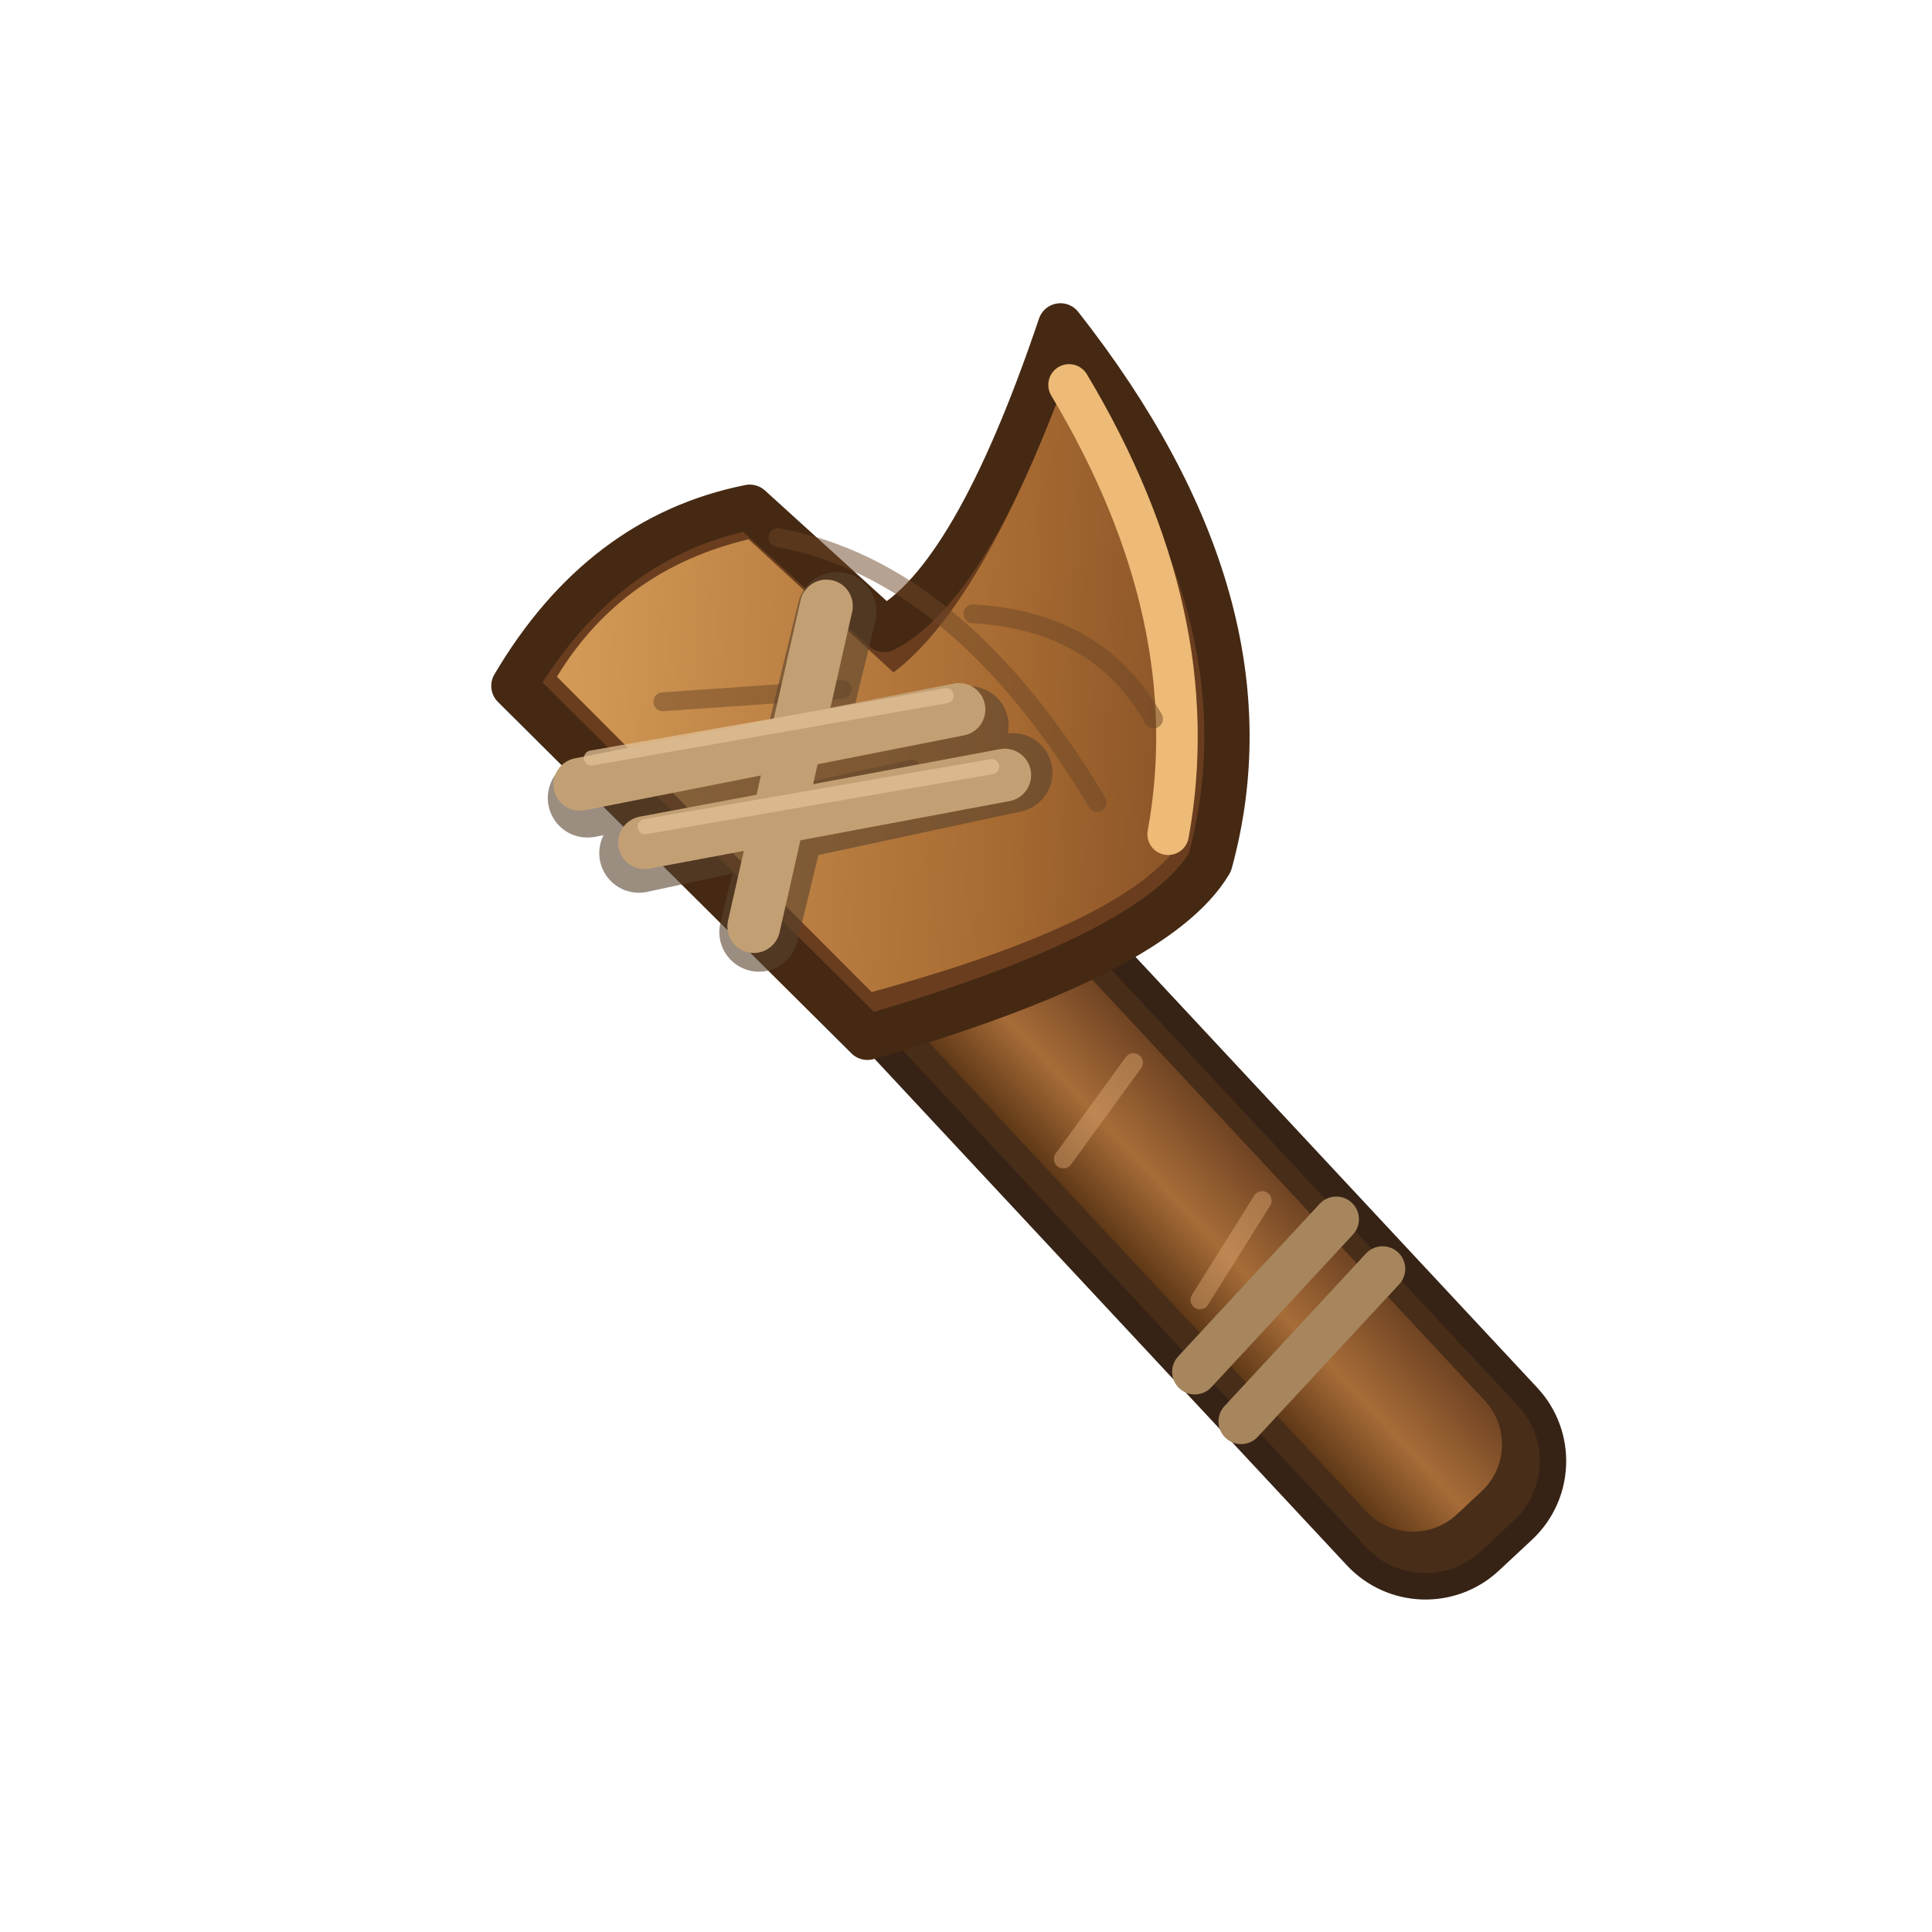
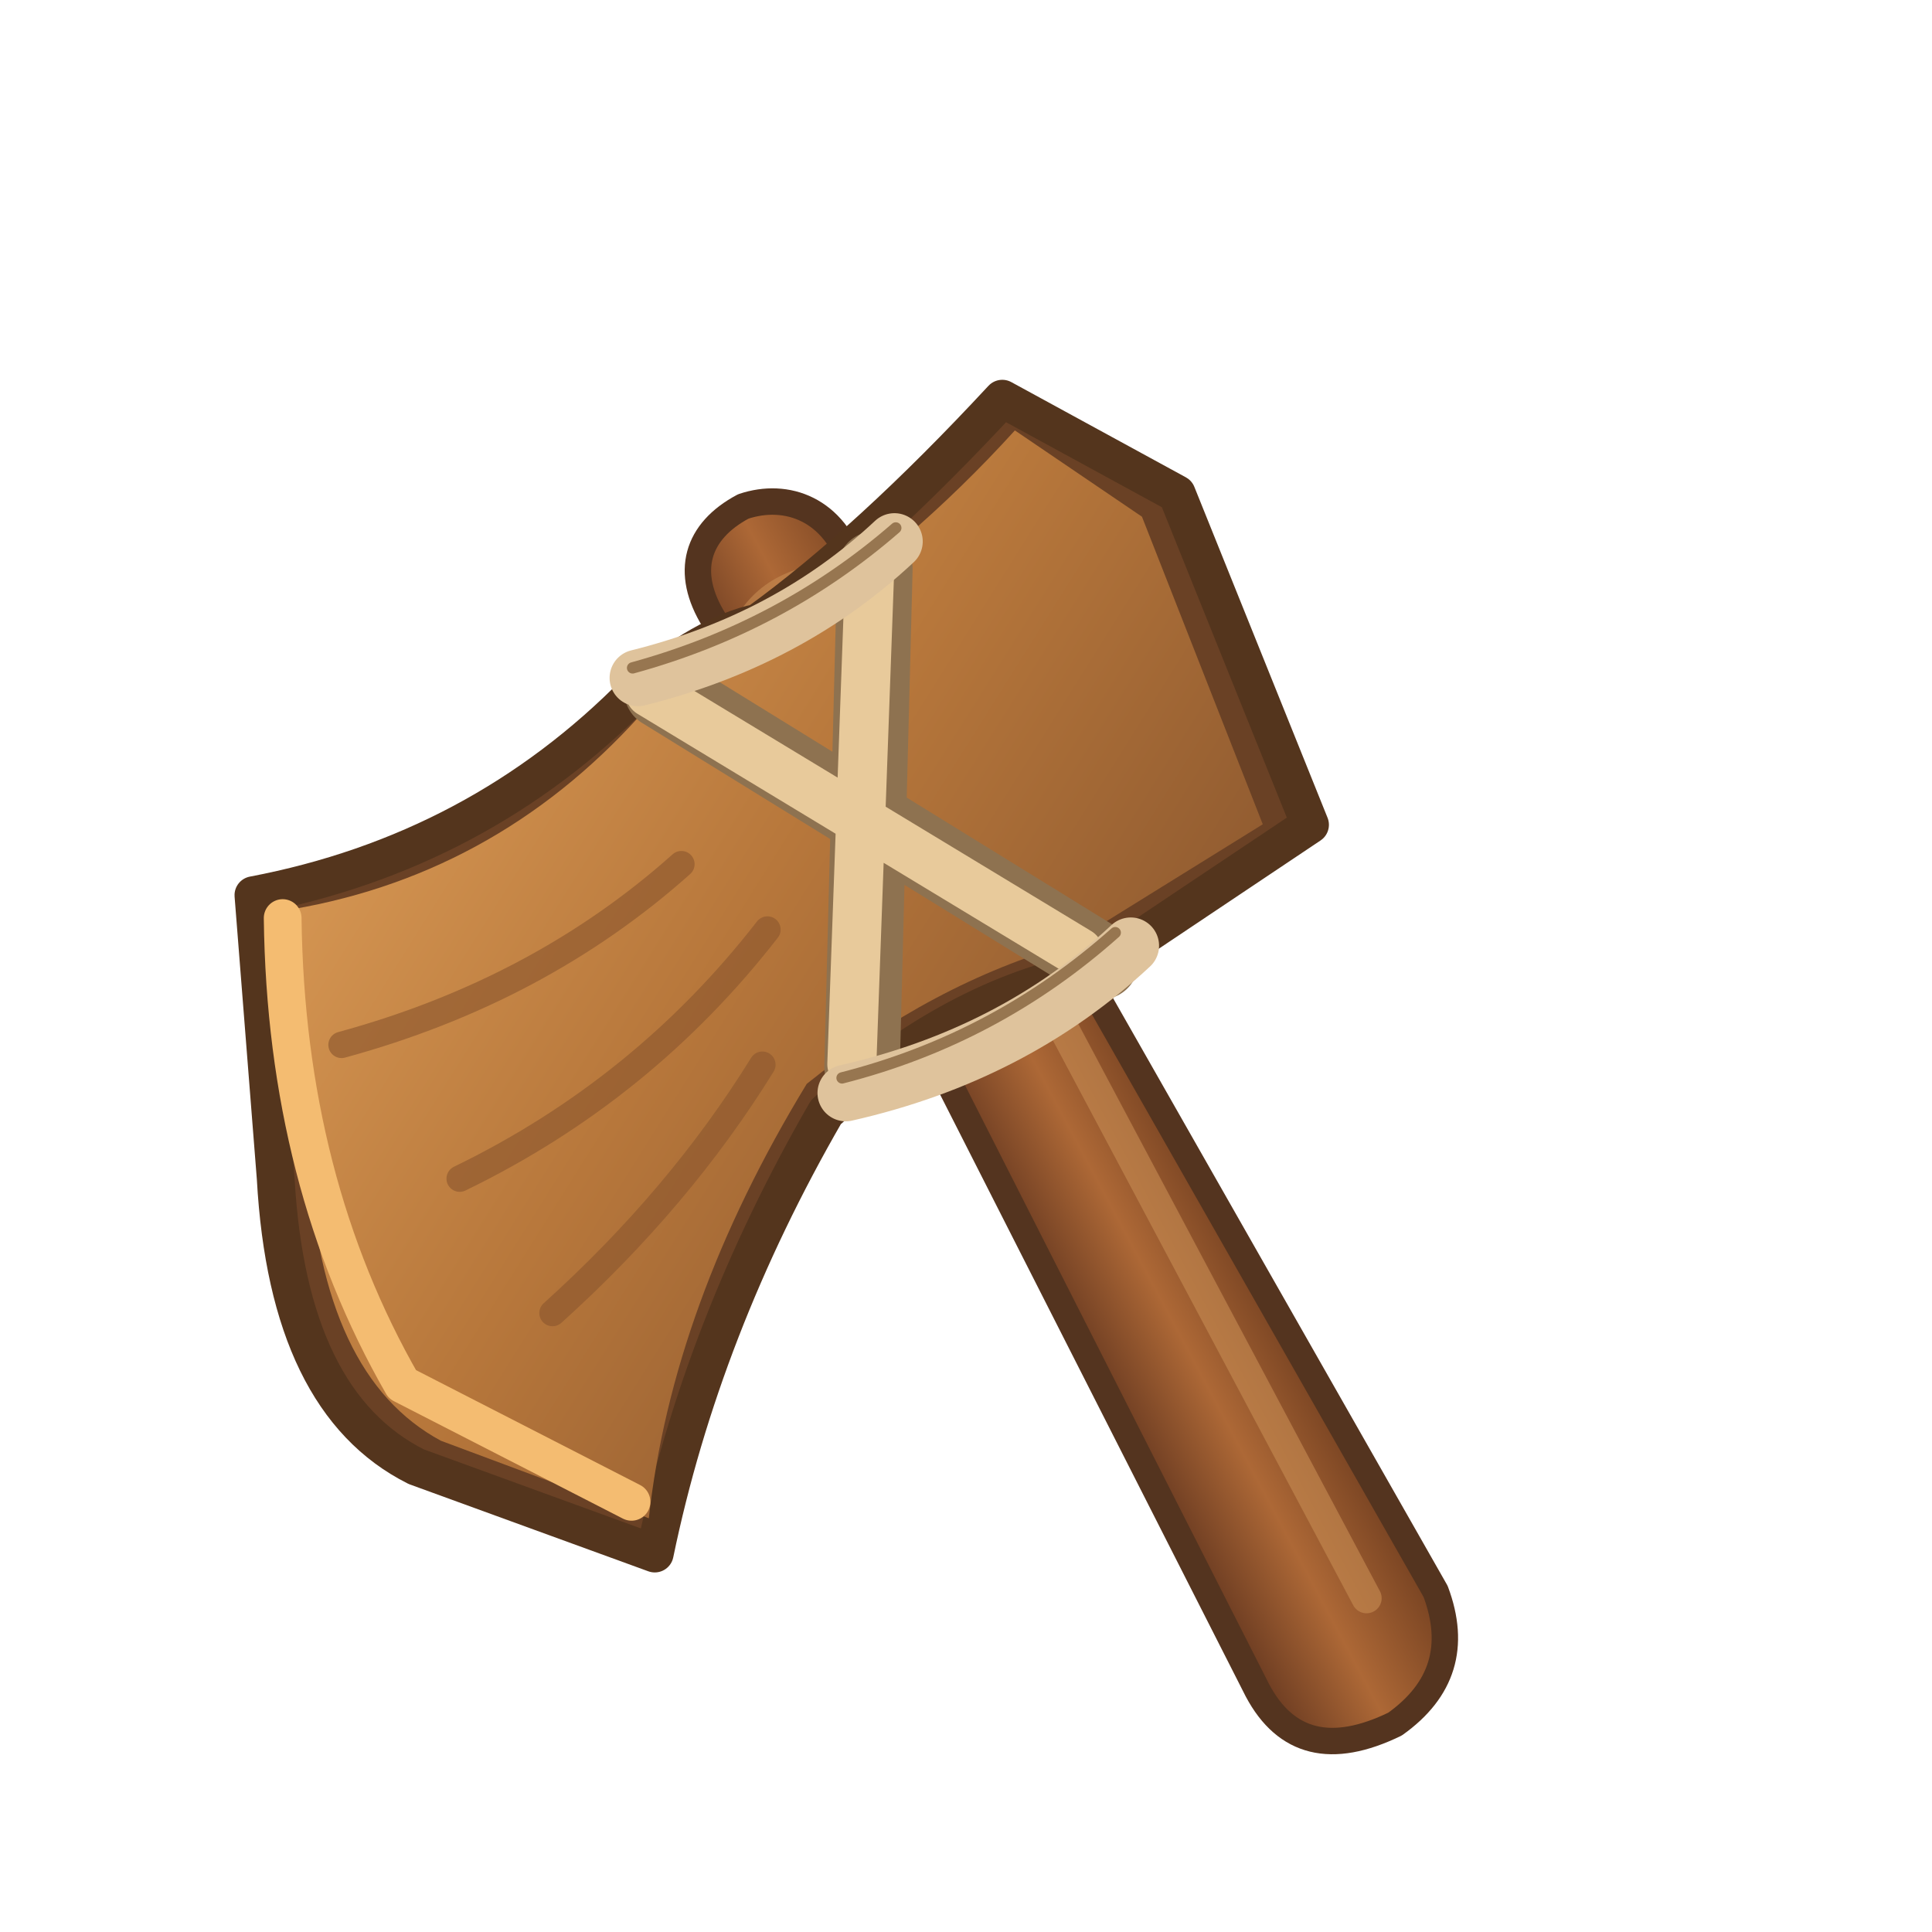
- <svg xmlns="http://www.w3.org/2000/svg" viewBox="0 0 512 512" width="512" height="512">
+ <svg xmlns="http://www.w3.org/2000/svg" viewBox="0 0 512 512">
  <defs>
-     <linearGradient id="shaft" x1="0" y1="0" x2="1" y2="0">
-       <stop stop-color="#603917" />
-       <stop offset=".45" stop-color="#a76c38" />
-       <stop offset="1" stop-color="#704423" />
+     <linearGradient id="wood" x1="0" y1="0" x2=".8" y2="1">
+       <stop stop-color="#dfa05a" />
+       <stop offset=".48" stop-color="#b7773b" />
+       <stop offset="1" stop-color="#81502c" />
    </linearGradient>
-     <linearGradient id="blade" x1="0" y1="0" x2="1" y2="1">
-       <stop stop-color="#d49b58" />
-       <stop offset=".56" stop-color="#a86b32" />
-       <stop offset="1" stop-color="#71411e" />
+     <linearGradient id="shaft" x1="0" x2="1">
+       <stop stop-color="#693a21" />
+       <stop offset=".48" stop-color="#ad6836" />
+       <stop offset="1" stop-color="#754121" />
    </linearGradient>
  </defs>
-   <g transform="rotate(-43 256 256)" stroke-linejoin="round" stroke-linecap="round">
-     <rect x="225" y="139" width="62" height="327" rx="25" fill="#482d18" stroke="#362316" stroke-width="7" />
-     <rect x="235" y="147" width="43" height="304" rx="17" fill="url(#shaft)" />
-     <path d="M240 198 L271 194 M240 311 L271 305 M241 363 L271 355" stroke="#d8a46f" stroke-width="5" opacity=".48" />
-     <path d="M219 120 Q263 107 297 128 L301 176 Q327 183 390 149 Q382 243 322 280 Q295 288 224 252 Z" fill="#693d1e" stroke="#452913" stroke-width="12" />
-     <path d="M229 126 Q261 117 291 134 L295 186 Q324 189 382 160 Q374 238 319 271 Q294 276 233 244 Z" fill="url(#blade)" />
-     <path d="M381 162 Q366 232 319 267" fill="none" stroke="#edbb77" stroke-width="11" />
-     <path d="M297 139 Q326 178 311 248 M321 189 Q344 213 337 242 M245 150 L282 180 M249 189 L281 208" fill="none" stroke="#6b4526" stroke-width="5" opacity=".5" />
-     <path d="M213 155 L300 210 M213 175 L300 227 M222 212 L295 164" stroke="#59422d" stroke-width="21" opacity=".6" />
-     <path d="M214 151 L301 205 M216 174 L298 226 M222 210 L294 161" stroke="#c3a074" stroke-width="14" />
-     <path d="M221 148 L301 200 M219 171 L297 222" stroke="#e0c097" stroke-width="4" opacity=".75" />
-     <path d="M227 376 L282 372 M227 394 L282 390" stroke="#a7865d" stroke-width="12" />
+   <g transform="rotate(-28 262 265)" stroke-linejoin="round" stroke-linecap="round">
+     <path d="M245 142 C244 127 252 119 266 119 C278 121 287 131 284 147 L293 459 Q290 482 267 485 Q239 484 239 460 Z" fill="url(#shaft)" stroke="#54341f" stroke-width="7" />
+     <path d="M248 151 Q260 140 276 146 L276 452" fill="none" stroke="#c48850" stroke-width="8" opacity=".65" />
+     <path d="M103 149 Q161 167 218 149 Q241 144 255 148 Q291 143 340 126 L369 170 L359 264 L290 271 Q255 260 210 271 Q154 306 115 353 L70 303 Q48 272 73 218 Z" fill="#6a4125" stroke="#54351d" stroke-width="10" />
+     <path d="M107 156 Q161 175 216 155 Q240 153 259 153 Q300 149 339 135 L358 171 L348 258 L288 262 Q251 254 209 262 Q150 297 118 344 L79 300 Q59 270 83 218 Z" fill="url(#wood)" />
+     <path d="M107 158 Q75 220 77 282 L116 338" fill="none" stroke="#f4bc71" stroke-width="10" />
+     <path d="M105 195 Q158 207 207 195 M116 241 Q170 243 219 221 M121 284 Q165 273 201 252" stroke="#8d582e" stroke-width="7" fill="none" opacity=".65" />
+     <path d="M224 152 L293 270 M289 150 L224 265" stroke="#8e7250" stroke-width="20" />
+     <path d="M221 151 L289 265 M288 149 L222 263" stroke="#e8ca9b" stroke-width="13" />
+     <path d="M220 146 Q260 156 297 146 M217 269 Q261 281 302 270" fill="none" stroke="#dfc39c" stroke-width="15" />
+     <path d="M220 143 Q260 152 299 143 M218 265 Q259 275 300 265" fill="none" stroke="#977650" stroke-width="3" />
  </g>
</svg>
